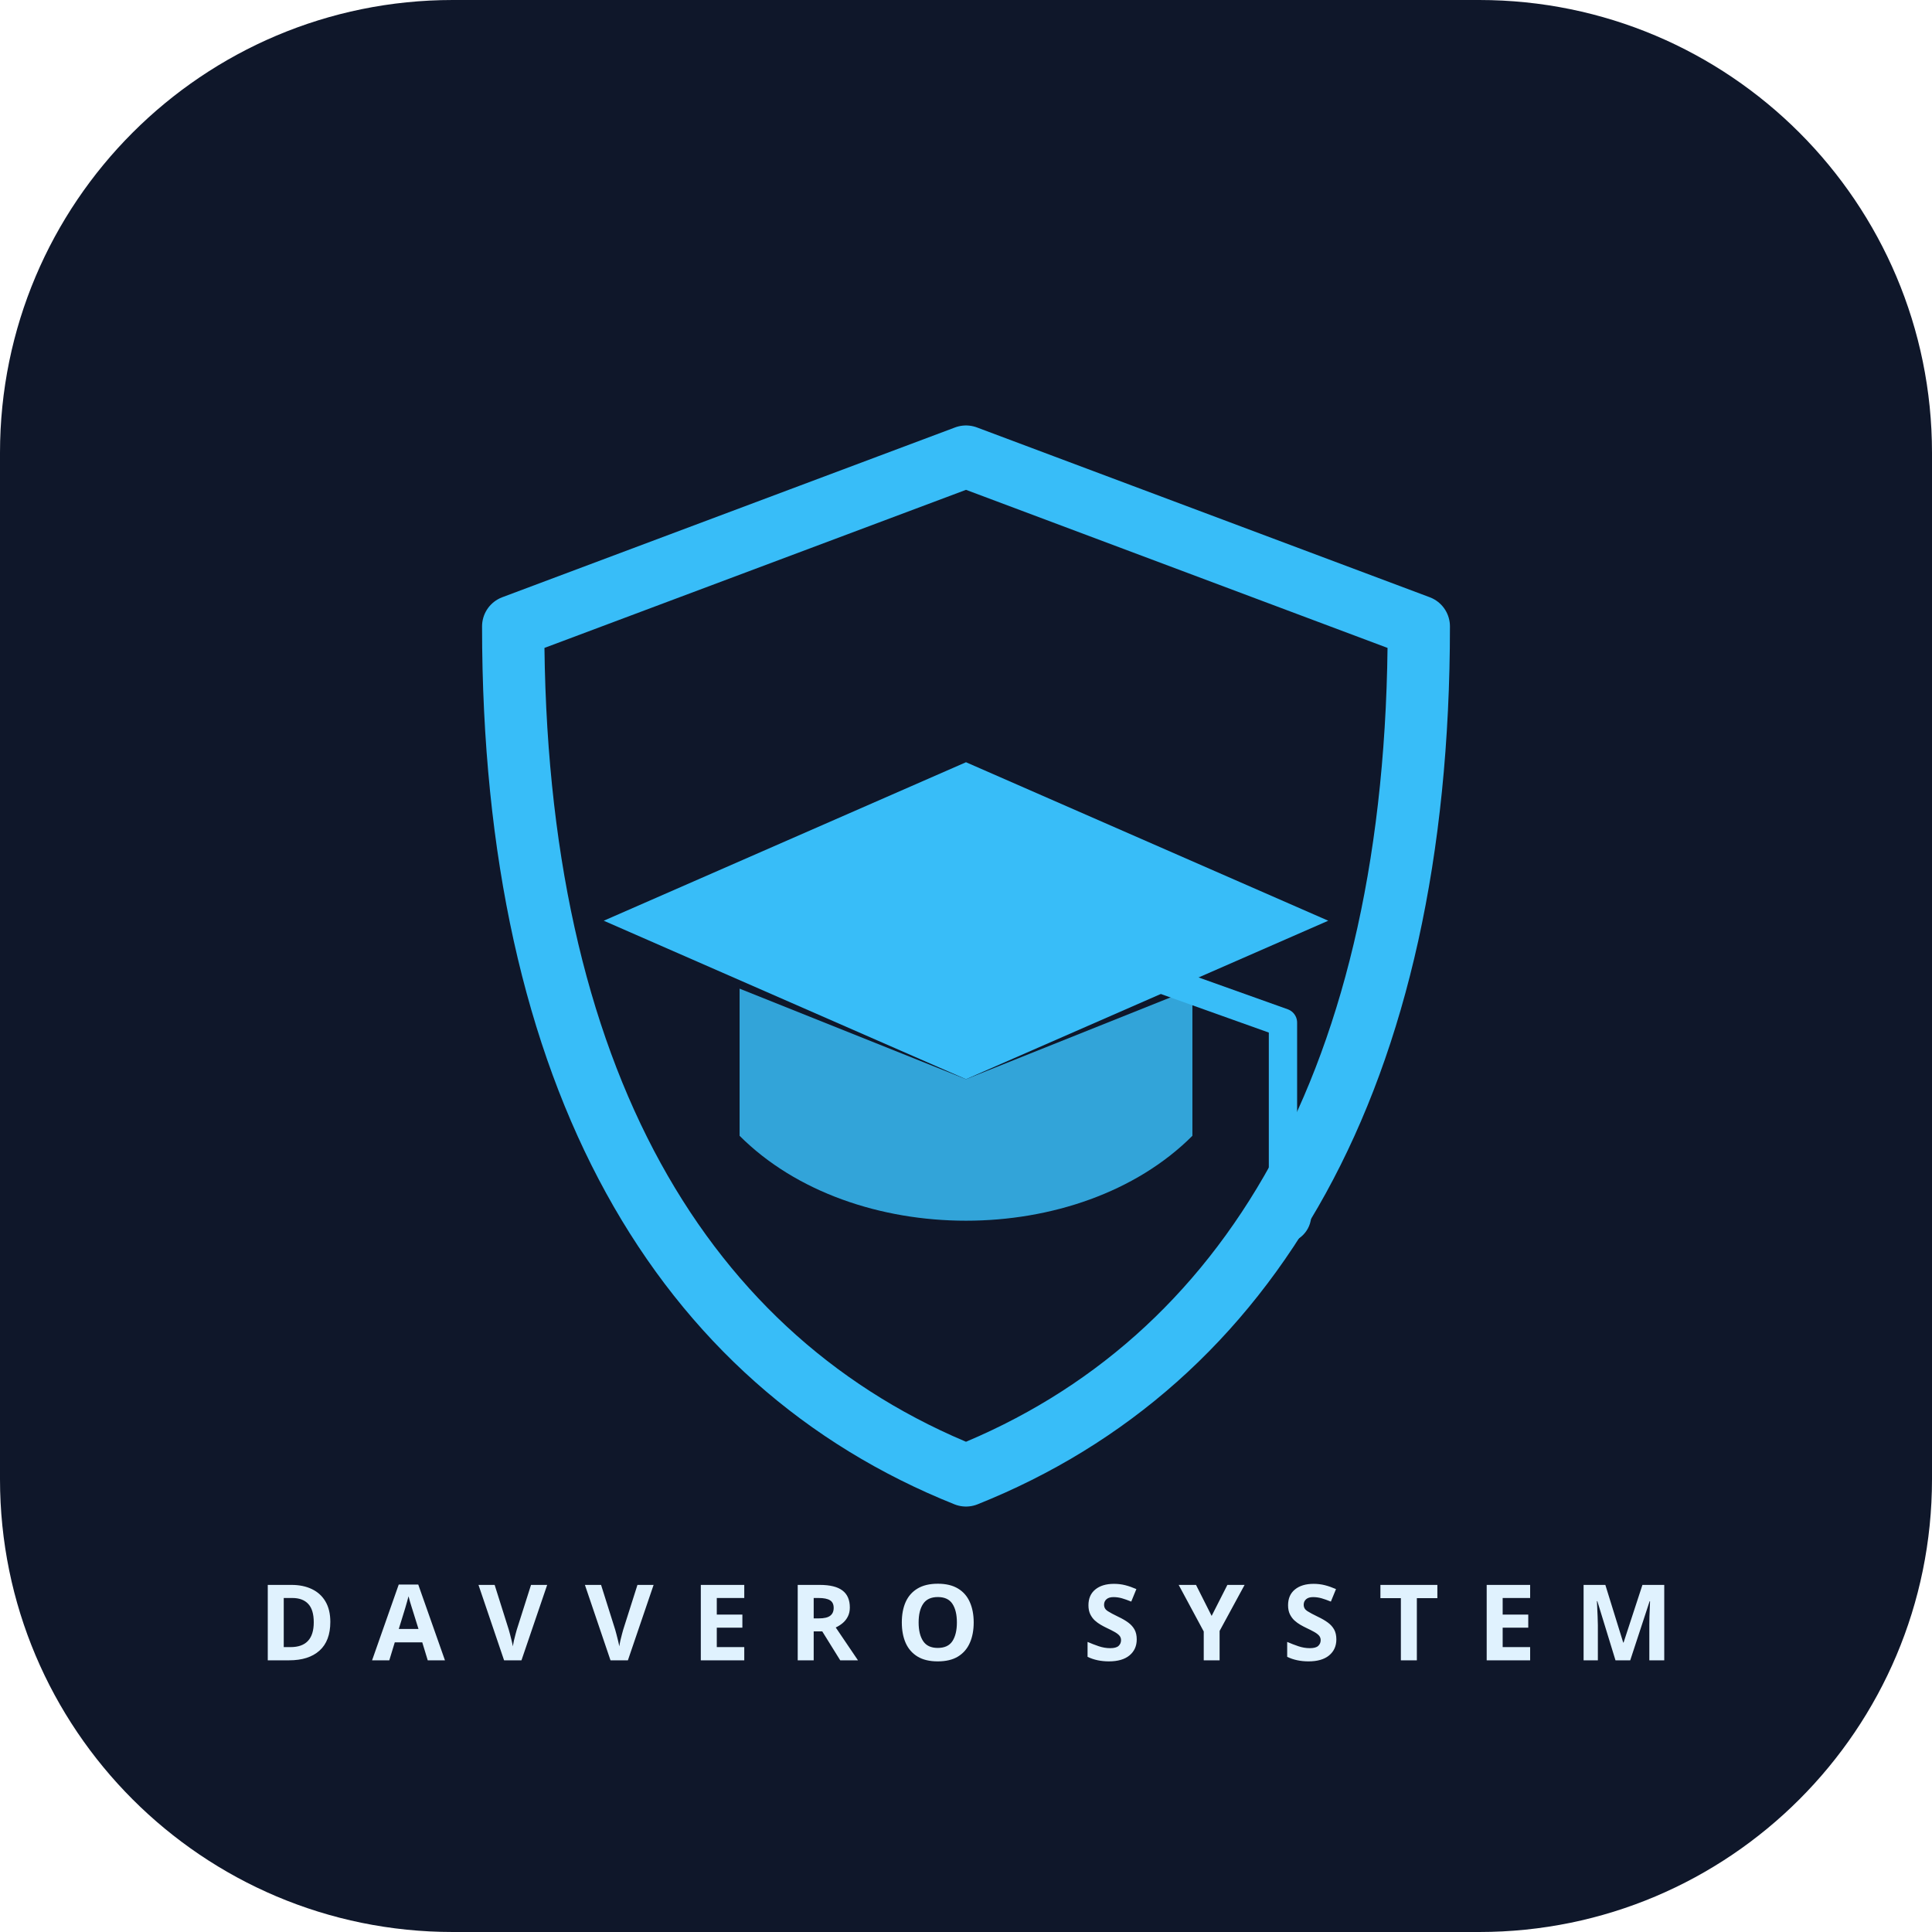
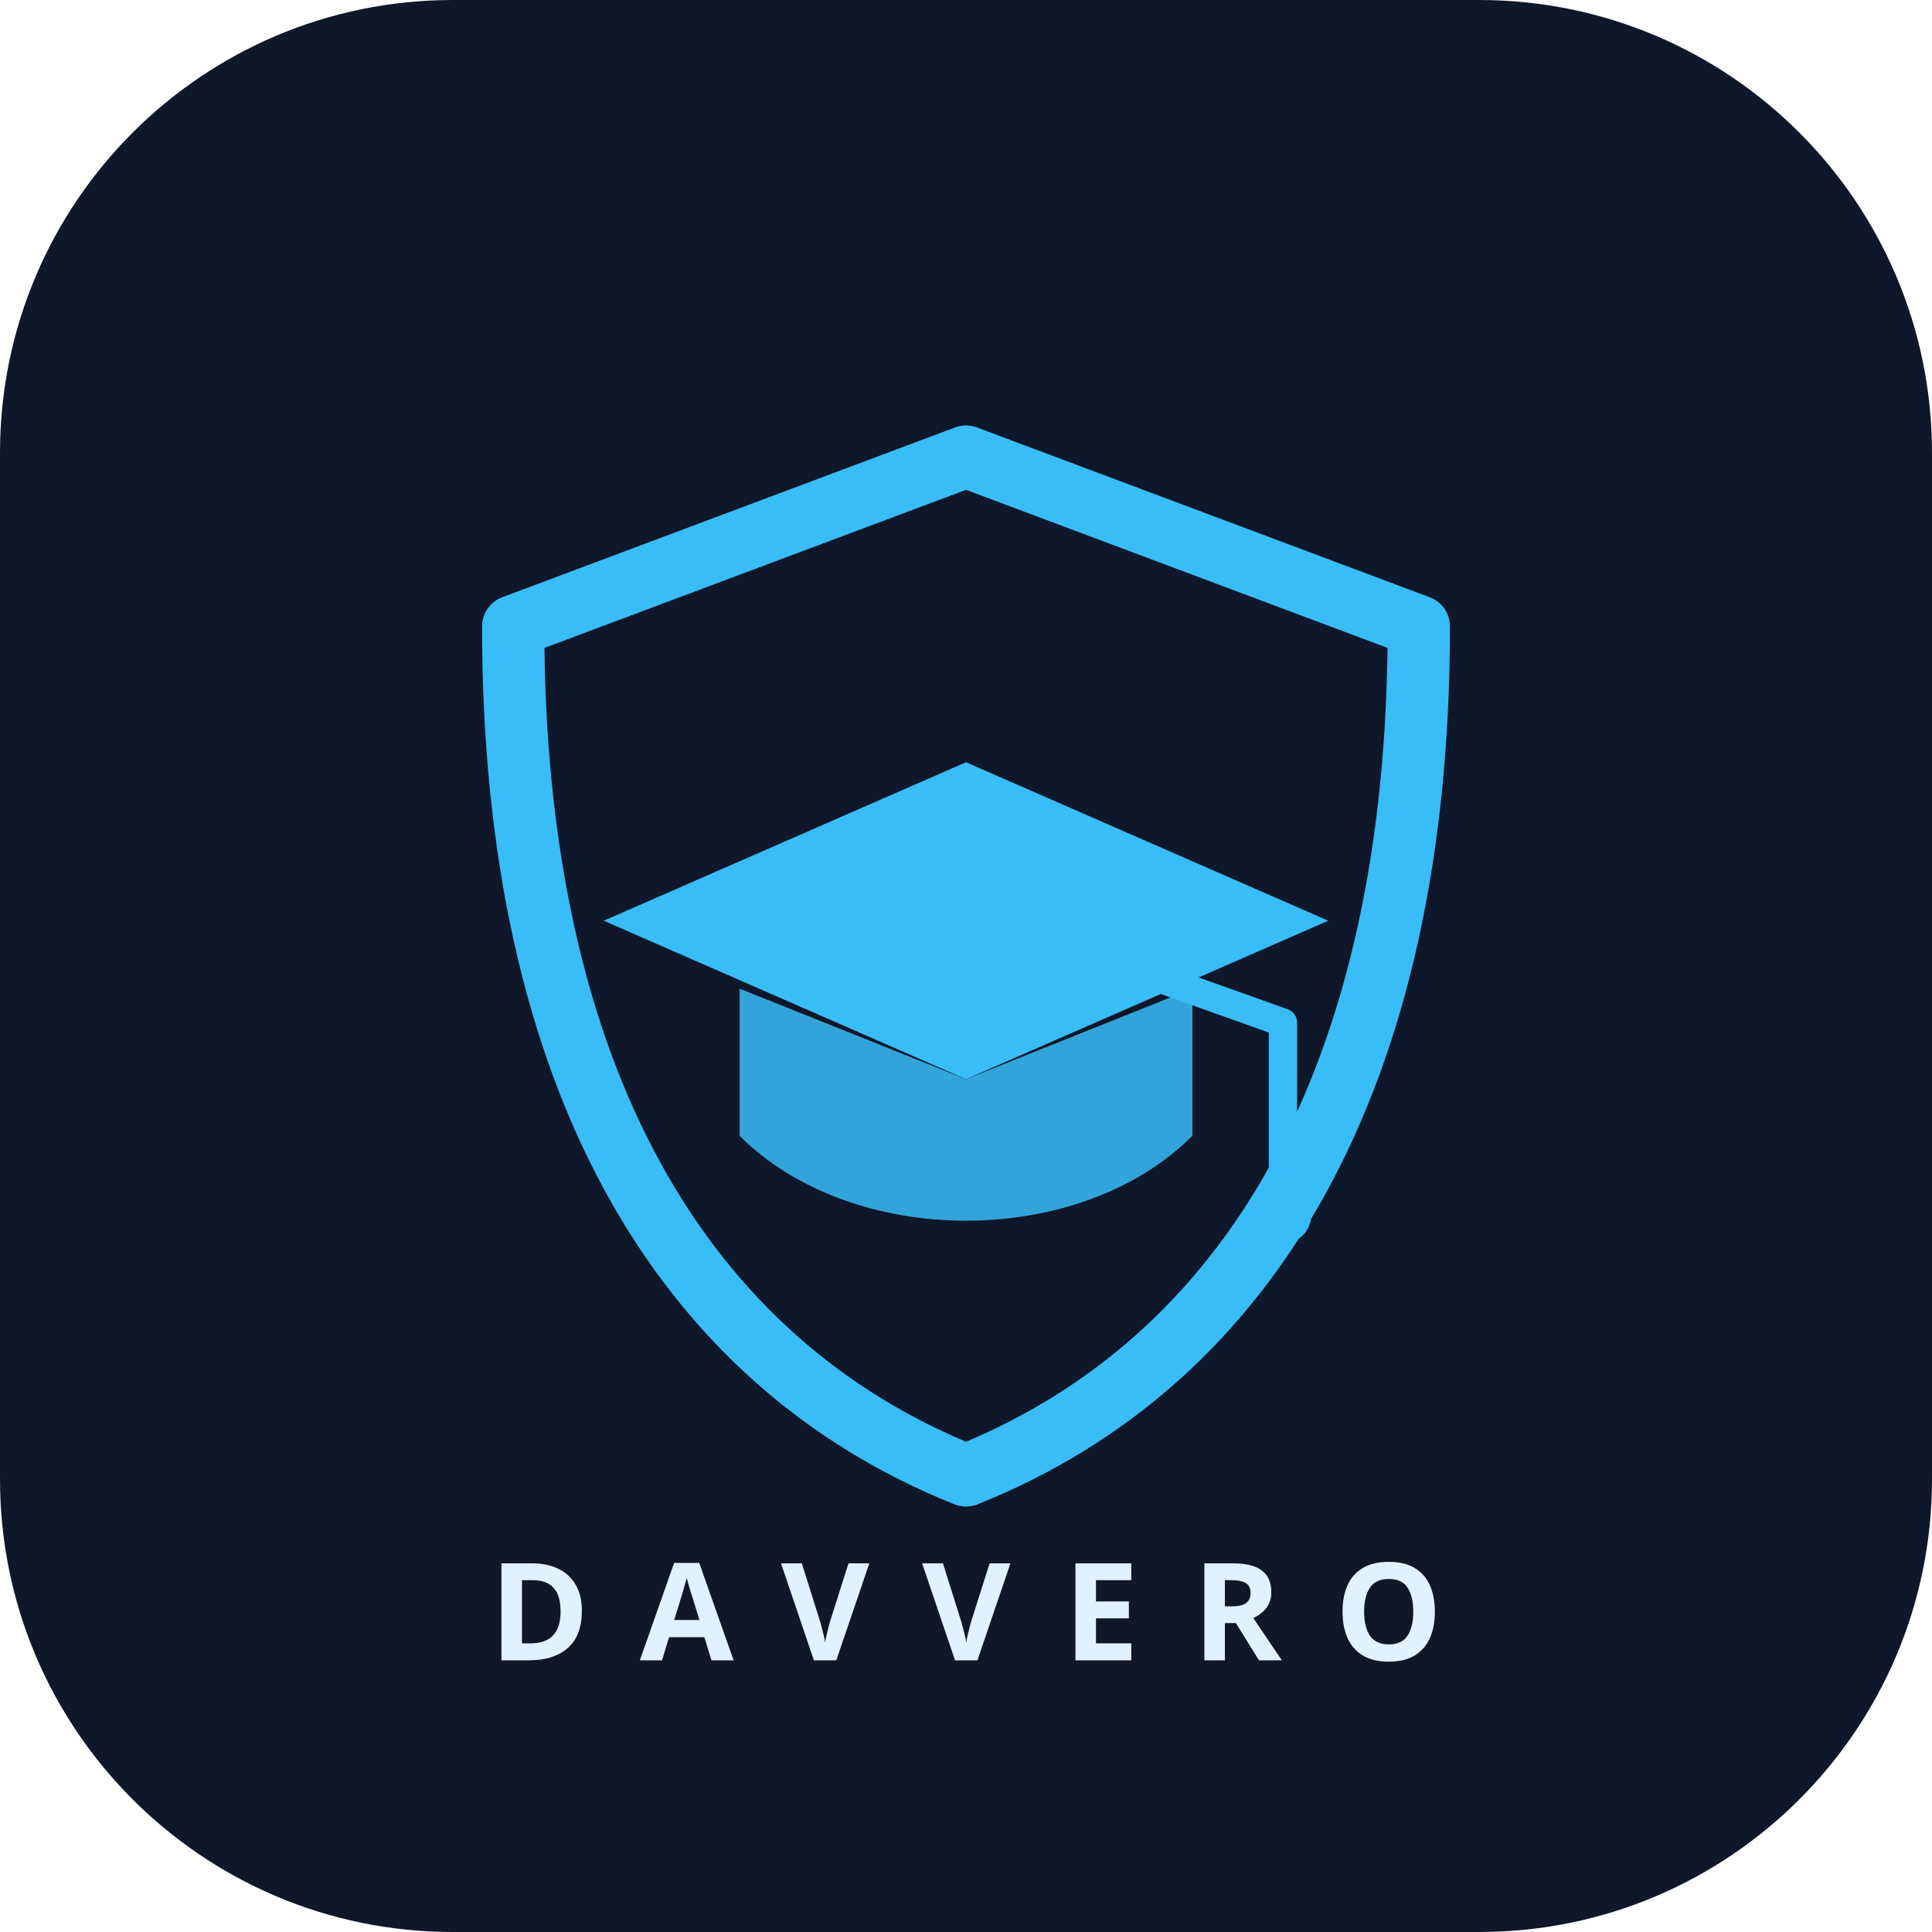
<svg xmlns="http://www.w3.org/2000/svg" width="512" height="512" viewBox="0 0 512 512" fill="none">
  <rect width="512" height="512" rx="120" fill="#0f172a" />
  <g transform="translate(106, 106) scale(3)">
    <path d="M50,5 L90,20 C90,60 75,85 50,95 C25,85 10,60 10,20 L50,5 Z" fill="none" stroke="#38bdf8" stroke-width="5.5" stroke-linejoin="round" />
    <path d="M50,32 L82,46 L50,60 L18,46 Z" fill="#38bdf8" />
    <path d="M30,52 L30,65 C40,75 60,75 70,65 L70,52 L50,60 Z" fill="#38bdf8" opacity="0.85" />
    <path d="M50,45 L78,55 L78,70" stroke="#38bdf8" stroke-width="2.5" fill="none" stroke-linecap="round" stroke-linejoin="round" />
    <circle cx="78" cy="72" r="2.5" fill="#38bdf8" />
  </g>
-   <text x="256" y="440" font-family="sans-serif" font-weight="900" font-size="28" fill="#e0f2fe" text-anchor="middle" letter-spacing="10">DAVVERO SYSTEM</text>
+   <text x="256" y="440" font-family="sans-serif" font-weight="900" font-size="36" fill="#e0f2fe" text-anchor="middle" letter-spacing="14">DAVVERO</text>
</svg>
